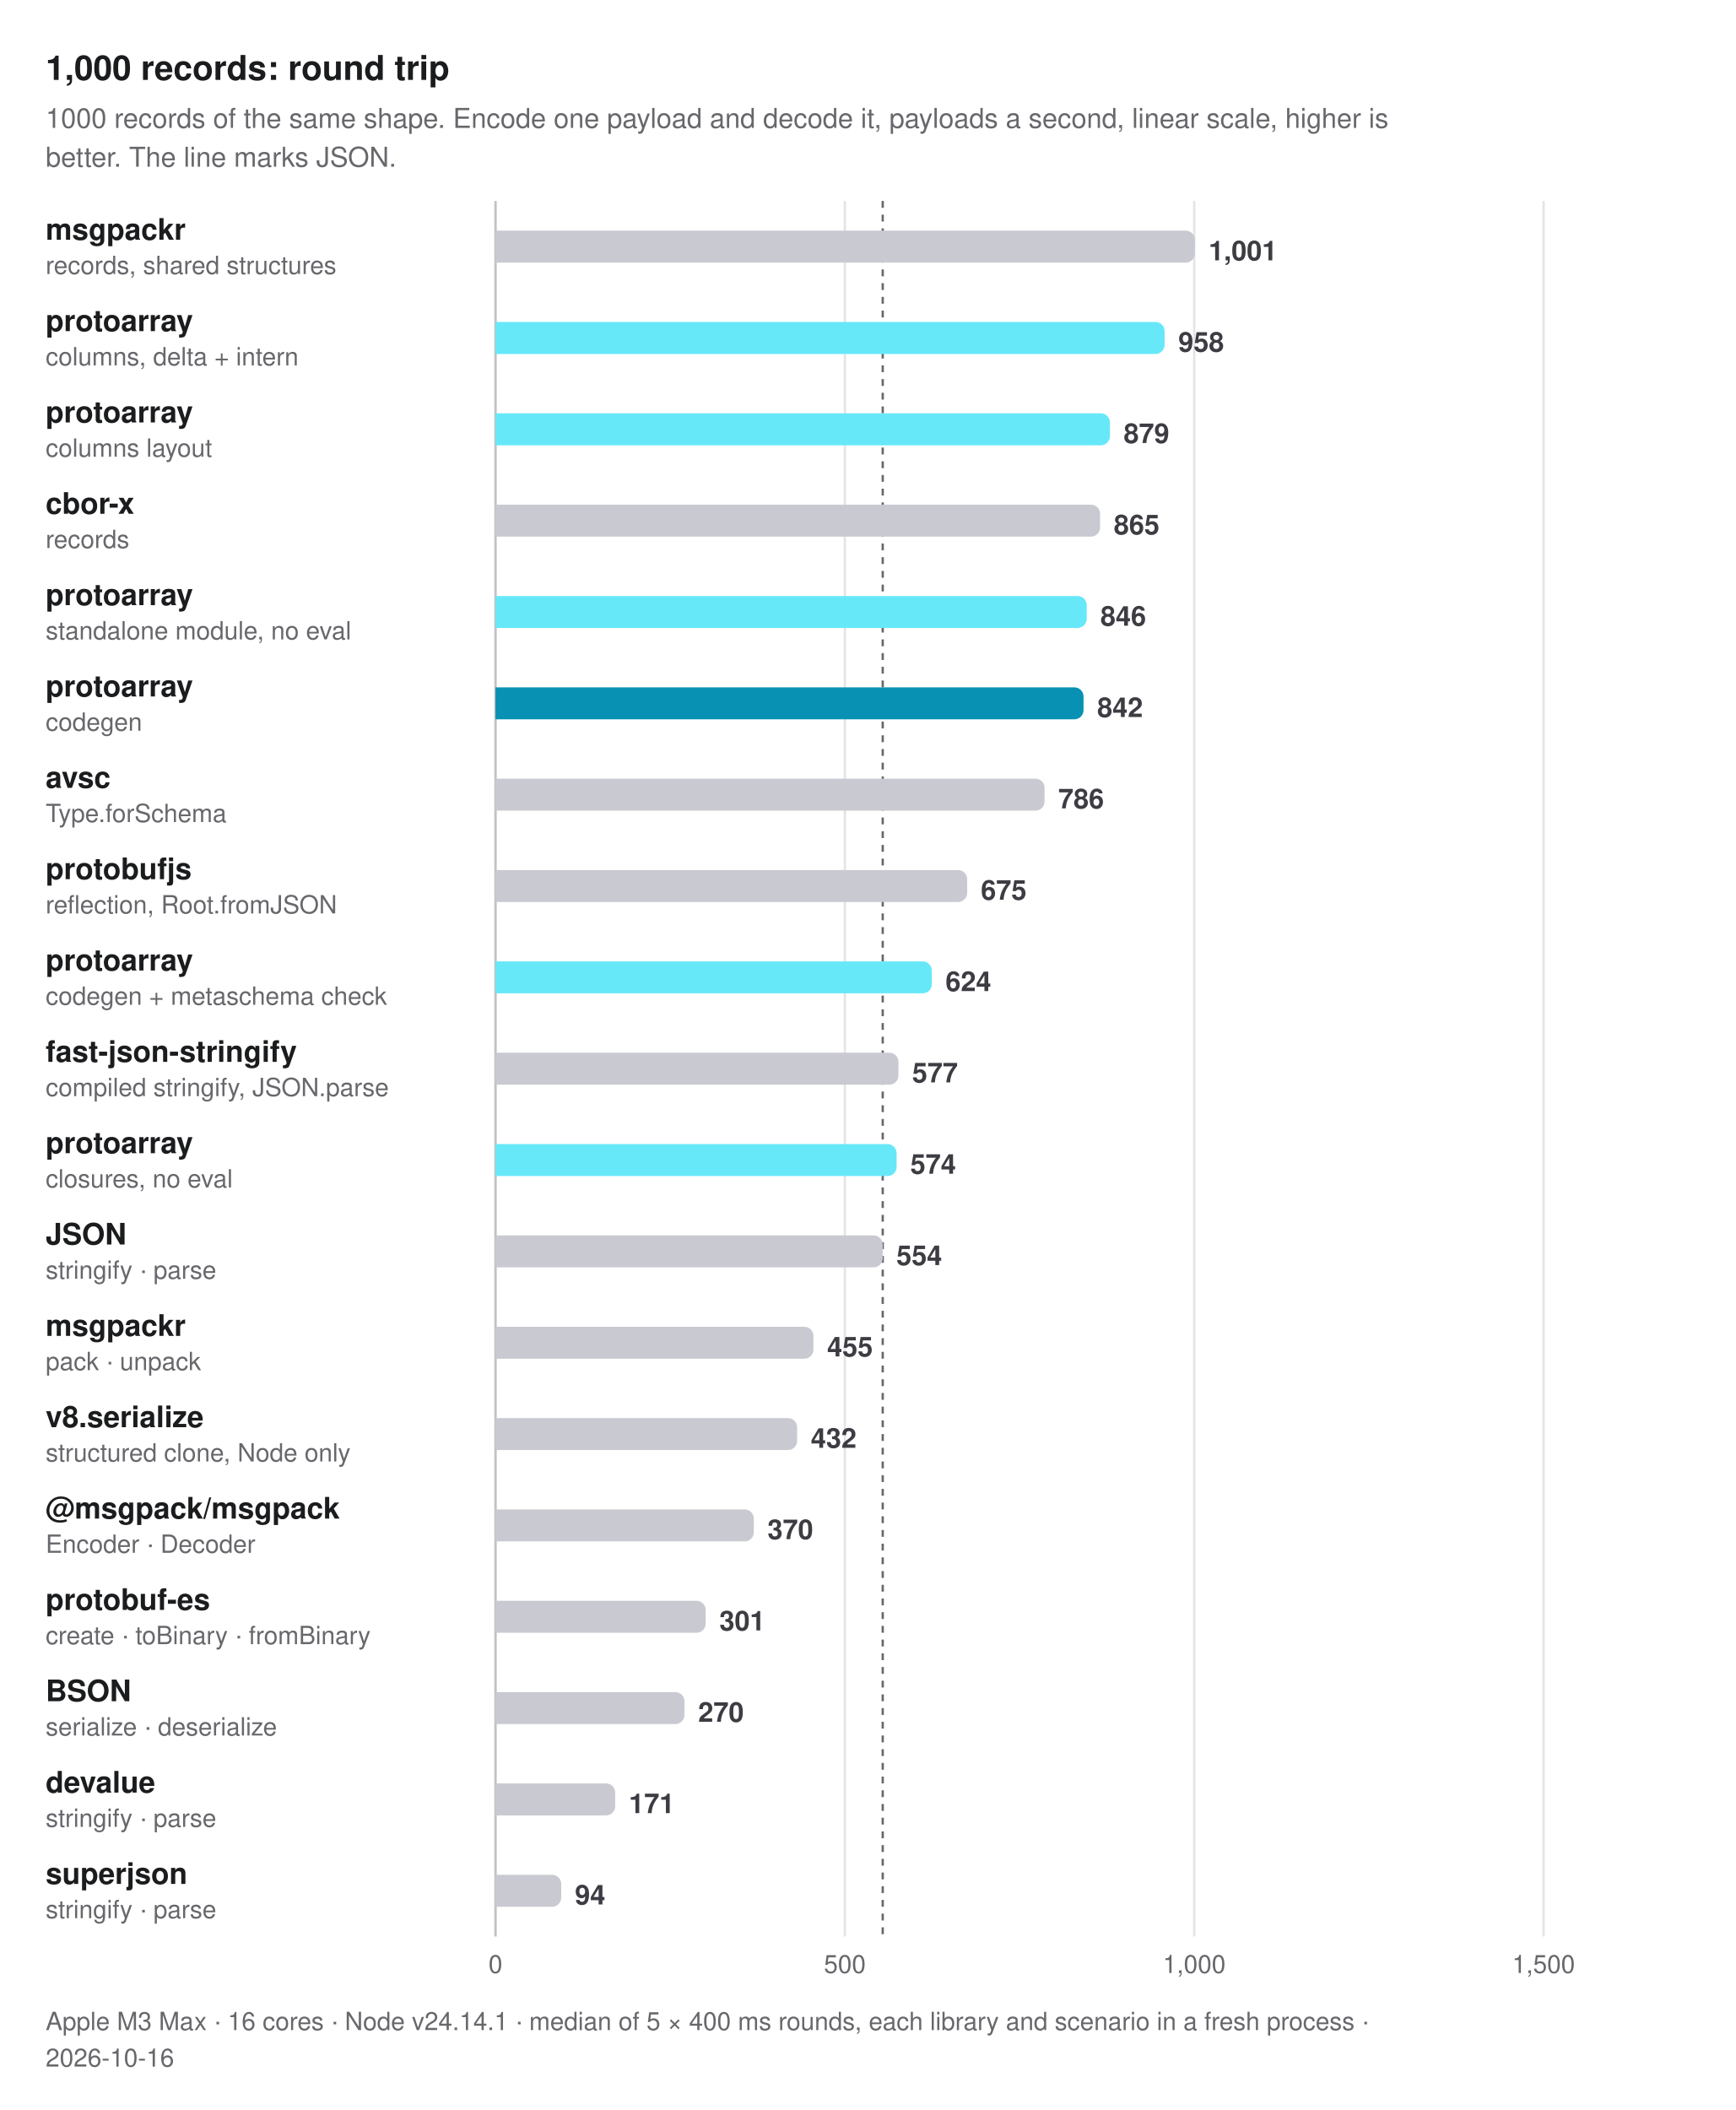
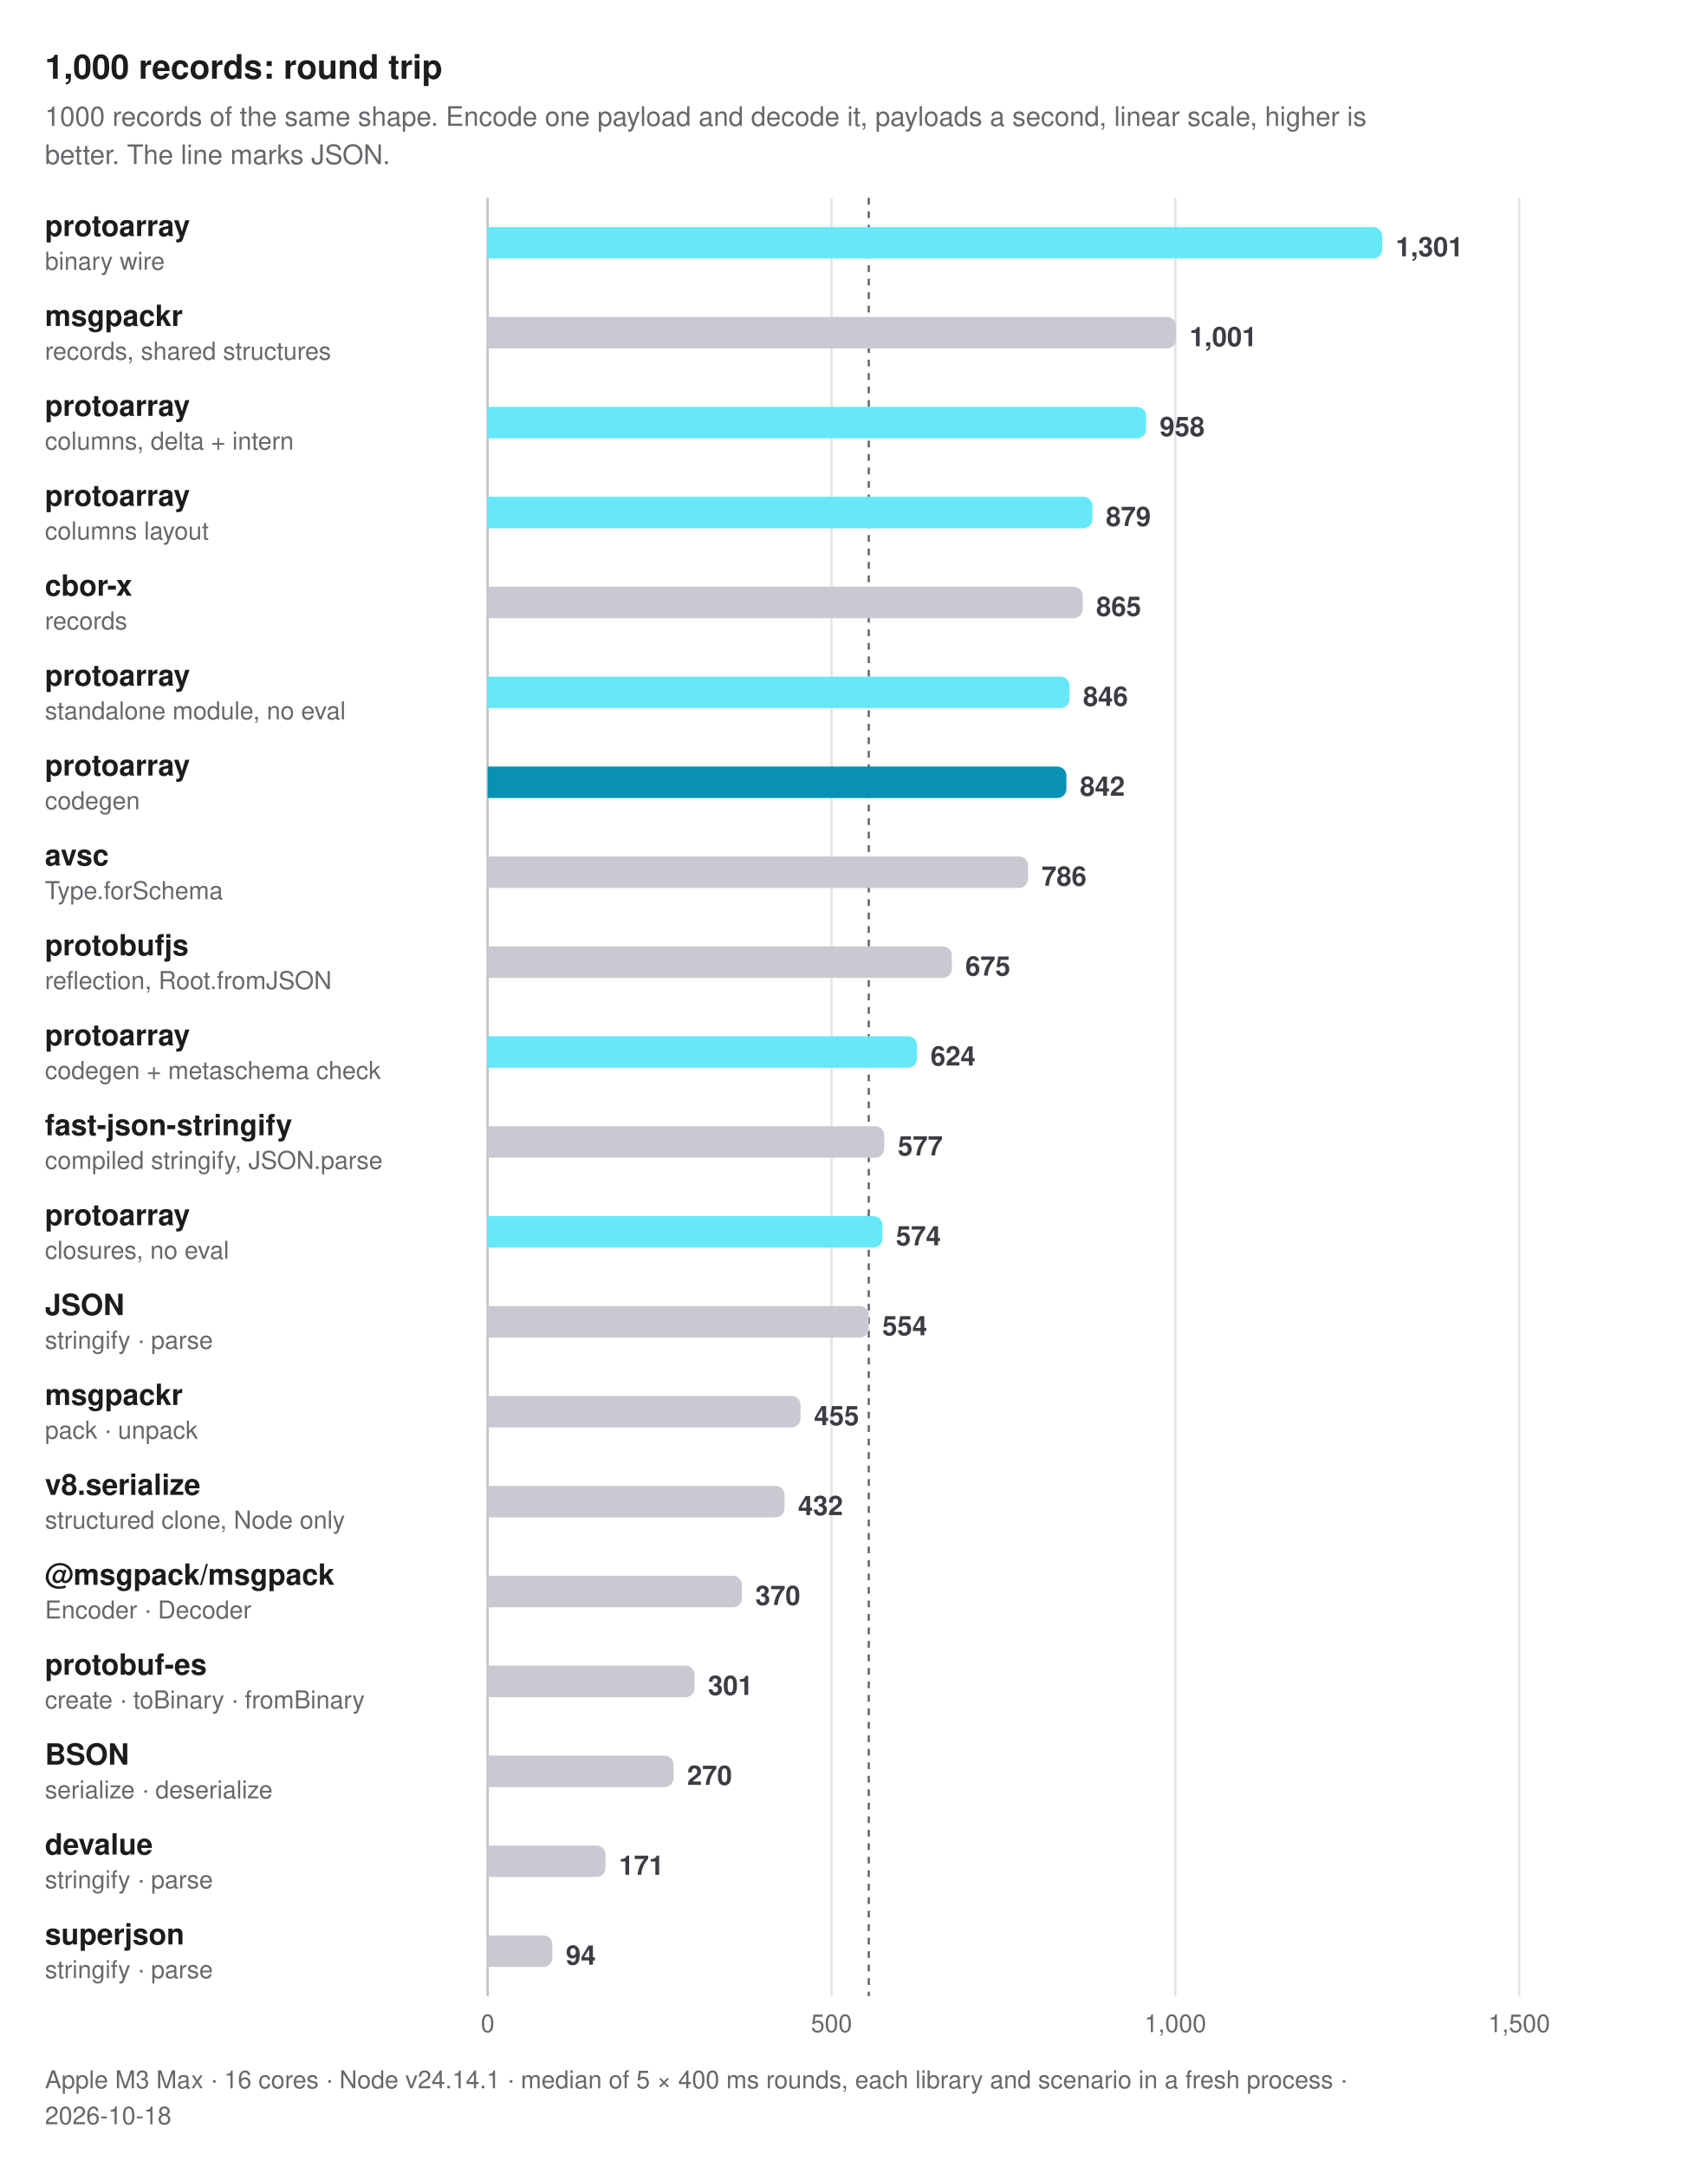
- <svg xmlns="http://www.w3.org/2000/svg" width="760" height="924" viewBox="0 0 760 924" role="img" aria-label="1,000 records: round trip. 1000 records of the same shape. Encode one payload and decode it, payloads a second, linear scale, higher is better. The line marks JSON.">
+ <svg xmlns="http://www.w3.org/2000/svg" width="760" height="964" viewBox="0 0 760 964" role="img" aria-label="1,000 records: round trip. 1000 records of the same shape. Encode one payload and decode it, payloads a second, linear scale, higher is better. The line marks JSON.">
  <style>
  text { font-family: -apple-system, BlinkMacSystemFont, "Segoe UI", Helvetica, Arial, sans-serif; }
  .title { font-size: 15px; font-weight: 700; fill: #1b1c1e; }
  .subtitle, .caption { font-size: 12px; fill: #67676c; }
  .caption { font-size: 11px; }
  .group { font-size: 11px; font-weight: 600; letter-spacing: 0.06em; fill: #67676c; }
  .label { font-size: 13px; font-weight: 600; fill: #1b1c1e; }
  .label.primary, .label.secondary { font-weight: 700; }
  .sublabel { font-size: 11px; fill: #67676c; }
  .value { font-size: 12px; font-weight: 600; fill: #3c3c43; font-variant-numeric: tabular-nums; }
  .value.small { font-size: 10px; }
  .legend { font-size: 11px; fill: #3c3c43; }
  .tick { font-size: 11px; fill: #67676c; font-variant-numeric: tabular-nums; }
  .grid { stroke: #e4e4e7; stroke-width: 1; }
  .axis { stroke: #c2c2c4; stroke-width: 1; }
  .ref { stroke: #67676c; stroke-width: 1; stroke-dasharray: 3 3; }
  .bar { fill: #c9cad1; }
  .bar.primary { fill: #0891b2; }
  .bar.secondary { fill: #67e8f9; }
  @media (prefers-color-scheme: dark) {
    .title, .label { fill: #dfdfd6; }
    .subtitle, .caption, .group, .sublabel, .tick { fill: #98989f; }
    .value, .legend { fill: #c2c2c4; }
    .grid { stroke: #2e2e32; }
    .axis { stroke: #48484c; }
    .ref { stroke: #98989f; }
    .bar { fill: #4a4b53; }
    .bar.primary { fill: #22d3ee; }
    .bar.secondary { fill: #0e7490; }
  }
</style>
  <text class="title" x="20" y="35">1,000 records: round trip</text>
  <text class="subtitle" x="20" y="56">1000 records of the same shape. Encode one payload and decode it, payloads a second, linear scale, higher is</text>
  <text class="subtitle" x="20" y="73">better. The line marks JSON.</text>
-   <line class="grid" x1="217" y1="88" x2="217" y2="848" />
-   <text class="tick" x="217" y="864" text-anchor="middle">0</text>
-   <line class="grid" x1="370" y1="88" x2="370" y2="848" />
-   <text class="tick" x="370" y="864" text-anchor="middle">500</text>
-   <line class="grid" x1="523" y1="88" x2="523" y2="848" />
-   <text class="tick" x="523" y="864" text-anchor="middle">1,000</text>
-   <line class="grid" x1="676" y1="88" x2="676" y2="848" />
-   <text class="tick" x="676" y="864" text-anchor="middle">1,500</text>
-   <line class="axis" x1="217" y1="88" x2="217" y2="848" />
-   <line class="ref" x1="386.58" y1="88" x2="386.58" y2="848" />
+   <line class="grid" x1="217" y1="88" x2="217" y2="888" />
+   <text class="tick" x="217" y="904" text-anchor="middle">0</text>
+   <line class="grid" x1="370" y1="88" x2="370" y2="888" />
+   <text class="tick" x="370" y="904" text-anchor="middle">500</text>
+   <line class="grid" x1="523" y1="88" x2="523" y2="888" />
+   <text class="tick" x="523" y="904" text-anchor="middle">1,000</text>
+   <line class="grid" x1="676" y1="88" x2="676" y2="888" />
+   <text class="tick" x="676" y="904" text-anchor="middle">1,500</text>
+   <line class="axis" x1="217" y1="88" x2="217" y2="888" />
+   <line class="ref" x1="386.58" y1="88" x2="386.58" y2="888" />
  <g>
-     <text class="label" x="20" y="105">msgpackr</text>
-     <text class="sublabel" x="20" y="120">records, shared structures</text>
-     <path class="bar" d="M217,101H519.309A4,4 0 0 1 523.309,105V111A4,4 0 0 1 519.309,115H217Z" />
-     <text class="value" x="529.309" y="114">1,001</text>
+     <text class="label secondary" x="20" y="105">protoarray</text>
+     <text class="sublabel" x="20" y="120">binary wire</text>
+     <path class="bar secondary" d="M217,101H611.061A4,4 0 0 1 615.061,105V111A4,4 0 0 1 611.061,115H217Z" />
+     <text class="value" x="621.061" y="114">1,301</text>
  </g>
  <g>
-     <text class="label secondary" x="20" y="145">protoarray</text>
-     <text class="sublabel" x="20" y="160">columns, delta + intern</text>
-     <path class="bar secondary" d="M217,141H506.037A4,4 0 0 1 510.037,145V151A4,4 0 0 1 506.037,155H217Z" />
-     <text class="value" x="516.037" y="154">958</text>
+     <text class="label" x="20" y="145">msgpackr</text>
+     <text class="sublabel" x="20" y="160">records, shared structures</text>
+     <path class="bar" d="M217,141H519.309A4,4 0 0 1 523.309,145V151A4,4 0 0 1 519.309,155H217Z" />
+     <text class="value" x="529.309" y="154">1,001</text>
  </g>
  <g>
    <text class="label secondary" x="20" y="185">protoarray</text>
-     <text class="sublabel" x="20" y="200">columns layout</text>
-     <path class="bar secondary" d="M217,181H482.097A4,4 0 0 1 486.097,185V191A4,4 0 0 1 482.097,195H217Z" />
-     <text class="value" x="492.097" y="194">879</text>
+     <text class="sublabel" x="20" y="200">columns, delta + intern</text>
+     <path class="bar secondary" d="M217,181H506.037A4,4 0 0 1 510.037,185V191A4,4 0 0 1 506.037,195H217Z" />
+     <text class="value" x="516.037" y="194">958</text>
  </g>
  <g>
-     <text class="label" x="20" y="225">cbor-x</text>
-     <text class="sublabel" x="20" y="240">records</text>
-     <path class="bar" d="M217,221H477.779A4,4 0 0 1 481.779,225V231A4,4 0 0 1 477.779,235H217Z" />
-     <text class="value" x="487.779" y="234">865</text>
+     <text class="label secondary" x="20" y="225">protoarray</text>
+     <text class="sublabel" x="20" y="240">columns layout</text>
+     <path class="bar secondary" d="M217,221H482.097A4,4 0 0 1 486.097,225V231A4,4 0 0 1 482.097,235H217Z" />
+     <text class="value" x="492.097" y="234">879</text>
  </g>
  <g>
-     <text class="label secondary" x="20" y="265">protoarray</text>
-     <text class="sublabel" x="20" y="280">standalone module, no eval</text>
-     <path class="bar secondary" d="M217,261H471.923A4,4 0 0 1 475.923,265V271A4,4 0 0 1 471.923,275H217Z" />
-     <text class="value" x="481.923" y="274">846</text>
+     <text class="label" x="20" y="265">cbor-x</text>
+     <text class="sublabel" x="20" y="280">records</text>
+     <path class="bar" d="M217,261H477.779A4,4 0 0 1 481.779,265V271A4,4 0 0 1 477.779,275H217Z" />
+     <text class="value" x="487.779" y="274">865</text>
  </g>
  <g>
-     <text class="label primary" x="20" y="305">protoarray</text>
-     <text class="sublabel" x="20" y="320">codegen</text>
-     <path class="bar primary" d="M217,301H470.525A4,4 0 0 1 474.525,305V311A4,4 0 0 1 470.525,315H217Z" />
-     <text class="value" x="480.525" y="314">842</text>
+     <text class="label secondary" x="20" y="305">protoarray</text>
+     <text class="sublabel" x="20" y="320">standalone module, no eval</text>
+     <path class="bar secondary" d="M217,301H471.923A4,4 0 0 1 475.923,305V311A4,4 0 0 1 471.923,315H217Z" />
+     <text class="value" x="481.923" y="314">846</text>
  </g>
  <g>
-     <text class="label" x="20" y="345">avsc</text>
-     <text class="sublabel" x="20" y="360">Type.forSchema</text>
-     <path class="bar" d="M217,341H453.468A4,4 0 0 1 457.468,345V351A4,4 0 0 1 453.468,355H217Z" />
-     <text class="value" x="463.468" y="354">786</text>
+     <text class="label primary" x="20" y="345">protoarray</text>
+     <text class="sublabel" x="20" y="360">codegen</text>
+     <path class="bar primary" d="M217,341H470.525A4,4 0 0 1 474.525,345V351A4,4 0 0 1 470.525,355H217Z" />
+     <text class="value" x="480.525" y="354">842</text>
  </g>
  <g>
-     <text class="label" x="20" y="385">protobufjs</text>
-     <text class="sublabel" x="20" y="400">reflection, Root.fromJSON</text>
-     <path class="bar" d="M217,381H419.562A4,4 0 0 1 423.562,385V391A4,4 0 0 1 419.562,395H217Z" />
-     <text class="value" x="429.562" y="394">675</text>
+     <text class="label" x="20" y="385">avsc</text>
+     <text class="sublabel" x="20" y="400">Type.forSchema</text>
+     <path class="bar" d="M217,381H453.468A4,4 0 0 1 457.468,385V391A4,4 0 0 1 453.468,395H217Z" />
+     <text class="value" x="463.468" y="394">786</text>
  </g>
  <g>
-     <text class="label secondary" x="20" y="425">protoarray</text>
-     <text class="sublabel" x="20" y="440">codegen + metaschema check</text>
-     <path class="bar secondary" d="M217,421H404.08A4,4 0 0 1 408.08,425V431A4,4 0 0 1 404.08,435H217Z" />
-     <text class="value" x="414.08" y="434">624</text>
+     <text class="label" x="20" y="425">protobufjs</text>
+     <text class="sublabel" x="20" y="440">reflection, Root.fromJSON</text>
+     <path class="bar" d="M217,421H419.562A4,4 0 0 1 423.562,425V431A4,4 0 0 1 419.562,435H217Z" />
+     <text class="value" x="429.562" y="434">675</text>
  </g>
  <g>
-     <text class="label" x="20" y="465">fast-json-stringify</text>
-     <text class="sublabel" x="20" y="480">compiled stringify, JSON.parse</text>
-     <path class="bar" d="M217,461H389.471A4,4 0 0 1 393.471,465V471A4,4 0 0 1 389.471,475H217Z" />
-     <text class="value" x="399.471" y="474">577</text>
+     <text class="label secondary" x="20" y="465">protoarray</text>
+     <text class="sublabel" x="20" y="480">codegen + metaschema check</text>
+     <path class="bar secondary" d="M217,461H404.08A4,4 0 0 1 408.08,465V471A4,4 0 0 1 404.08,475H217Z" />
+     <text class="value" x="414.08" y="474">624</text>
  </g>
  <g>
-     <text class="label secondary" x="20" y="505">protoarray</text>
-     <text class="sublabel" x="20" y="520">closures, no eval</text>
-     <path class="bar secondary" d="M217,501H388.668A4,4 0 0 1 392.668,505V511A4,4 0 0 1 388.668,515H217Z" />
-     <text class="value" x="398.668" y="514">574</text>
+     <text class="label" x="20" y="505">fast-json-stringify</text>
+     <text class="sublabel" x="20" y="520">compiled stringify, JSON.parse</text>
+     <path class="bar" d="M217,501H389.471A4,4 0 0 1 393.471,505V511A4,4 0 0 1 389.471,515H217Z" />
+     <text class="value" x="399.471" y="514">577</text>
  </g>
  <g>
-     <text class="label" x="20" y="545">JSON</text>
-     <text class="sublabel" x="20" y="560">stringify · parse</text>
-     <path class="bar" d="M217,541H382.58A4,4 0 0 1 386.58,545V551A4,4 0 0 1 382.58,555H217Z" />
-     <text class="value" x="392.58" y="554">554</text>
+     <text class="label secondary" x="20" y="545">protoarray</text>
+     <text class="sublabel" x="20" y="560">closures, no eval</text>
+     <path class="bar secondary" d="M217,541H388.668A4,4 0 0 1 392.668,545V551A4,4 0 0 1 388.668,555H217Z" />
+     <text class="value" x="398.668" y="554">574</text>
  </g>
  <g>
-     <text class="label" x="20" y="585">msgpackr</text>
-     <text class="sublabel" x="20" y="600">pack · unpack</text>
-     <path class="bar" d="M217,581H352.233A4,4 0 0 1 356.233,585V591A4,4 0 0 1 352.233,595H217Z" />
-     <text class="value" x="362.233" y="594">455</text>
+     <text class="label" x="20" y="585">JSON</text>
+     <text class="sublabel" x="20" y="600">stringify · parse</text>
+     <path class="bar" d="M217,581H382.58A4,4 0 0 1 386.58,585V591A4,4 0 0 1 382.58,595H217Z" />
+     <text class="value" x="392.58" y="594">554</text>
  </g>
  <g>
-     <text class="label" x="20" y="625">v8.serialize</text>
-     <text class="sublabel" x="20" y="640">structured clone, Node only</text>
-     <path class="bar" d="M217,621H345.102A4,4 0 0 1 349.102,625V631A4,4 0 0 1 345.102,635H217Z" />
-     <text class="value" x="355.102" y="634">432</text>
+     <text class="label" x="20" y="625">msgpackr</text>
+     <text class="sublabel" x="20" y="640">pack · unpack</text>
+     <path class="bar" d="M217,621H352.233A4,4 0 0 1 356.233,625V631A4,4 0 0 1 352.233,635H217Z" />
+     <text class="value" x="362.233" y="634">455</text>
  </g>
  <g>
-     <text class="label" x="20" y="665">@msgpack/msgpack</text>
-     <text class="sublabel" x="20" y="680">Encoder · Decoder</text>
-     <path class="bar" d="M217,661H326.128A4,4 0 0 1 330.128,665V671A4,4 0 0 1 326.128,675H217Z" />
-     <text class="value" x="336.128" y="674">370</text>
+     <text class="label" x="20" y="665">v8.serialize</text>
+     <text class="sublabel" x="20" y="680">structured clone, Node only</text>
+     <path class="bar" d="M217,661H345.102A4,4 0 0 1 349.102,665V671A4,4 0 0 1 345.102,675H217Z" />
+     <text class="value" x="355.102" y="674">432</text>
  </g>
  <g>
-     <text class="label" x="20" y="705">protobuf-es</text>
-     <text class="sublabel" x="20" y="720">create · toBinary · fromBinary</text>
-     <path class="bar" d="M217,701H305.049A4,4 0 0 1 309.049,705V711A4,4 0 0 1 305.049,715H217Z" />
-     <text class="value" x="315.049" y="714">301</text>
+     <text class="label" x="20" y="705">@msgpack/msgpack</text>
+     <text class="sublabel" x="20" y="720">Encoder · Decoder</text>
+     <path class="bar" d="M217,701H326.128A4,4 0 0 1 330.128,705V711A4,4 0 0 1 326.128,715H217Z" />
+     <text class="value" x="336.128" y="714">370</text>
  </g>
  <g>
-     <text class="label" x="20" y="745">BSON</text>
-     <text class="sublabel" x="20" y="760">serialize · deserialize</text>
-     <path class="bar" d="M217,741H295.749A4,4 0 0 1 299.749,745V751A4,4 0 0 1 295.749,755H217Z" />
-     <text class="value" x="305.749" y="754">270</text>
+     <text class="label" x="20" y="745">protobuf-es</text>
+     <text class="sublabel" x="20" y="760">create · toBinary · fromBinary</text>
+     <path class="bar" d="M217,741H305.049A4,4 0 0 1 309.049,745V751A4,4 0 0 1 305.049,755H217Z" />
+     <text class="value" x="315.049" y="754">301</text>
  </g>
  <g>
-     <text class="label" x="20" y="785">devalue</text>
-     <text class="sublabel" x="20" y="800">stringify · parse</text>
-     <path class="bar" d="M217,781H265.419A4,4 0 0 1 269.419,785V791A4,4 0 0 1 265.419,795H217Z" />
-     <text class="value" x="275.419" y="794">171</text>
+     <text class="label" x="20" y="785">BSON</text>
+     <text class="sublabel" x="20" y="800">serialize · deserialize</text>
+     <path class="bar" d="M217,781H295.749A4,4 0 0 1 299.749,785V791A4,4 0 0 1 295.749,795H217Z" />
+     <text class="value" x="305.749" y="794">270</text>
  </g>
  <g>
-     <text class="label" x="20" y="825">superjson</text>
+     <text class="label" x="20" y="825">devalue</text>
    <text class="sublabel" x="20" y="840">stringify · parse</text>
-     <path class="bar" d="M217,821H241.786A4,4 0 0 1 245.786,825V831A4,4 0 0 1 241.786,835H217Z" />
-     <text class="value" x="251.786" y="834">94</text>
+     <path class="bar" d="M217,821H265.419A4,4 0 0 1 269.419,825V831A4,4 0 0 1 265.419,835H217Z" />
+     <text class="value" x="275.419" y="834">171</text>
  </g>
-   <text class="caption" x="20" y="889">Apple M3 Max · 16 cores · Node v24.14.1 · median of 5 × 400 ms rounds, each library and scenario in a fresh process ·</text>
-   <text class="caption" x="20" y="905">2026-10-16</text>
+   <g>
+     <text class="label" x="20" y="865">superjson</text>
+     <text class="sublabel" x="20" y="880">stringify · parse</text>
+     <path class="bar" d="M217,861H241.786A4,4 0 0 1 245.786,865V871A4,4 0 0 1 241.786,875H217Z" />
+     <text class="value" x="251.786" y="874">94</text>
+   </g>
+   <text class="caption" x="20" y="929">Apple M3 Max · 16 cores · Node v24.14.1 · median of 5 × 400 ms rounds, each library and scenario in a fresh process ·</text>
+   <text class="caption" x="20" y="945">2026-10-18</text>
</svg>
